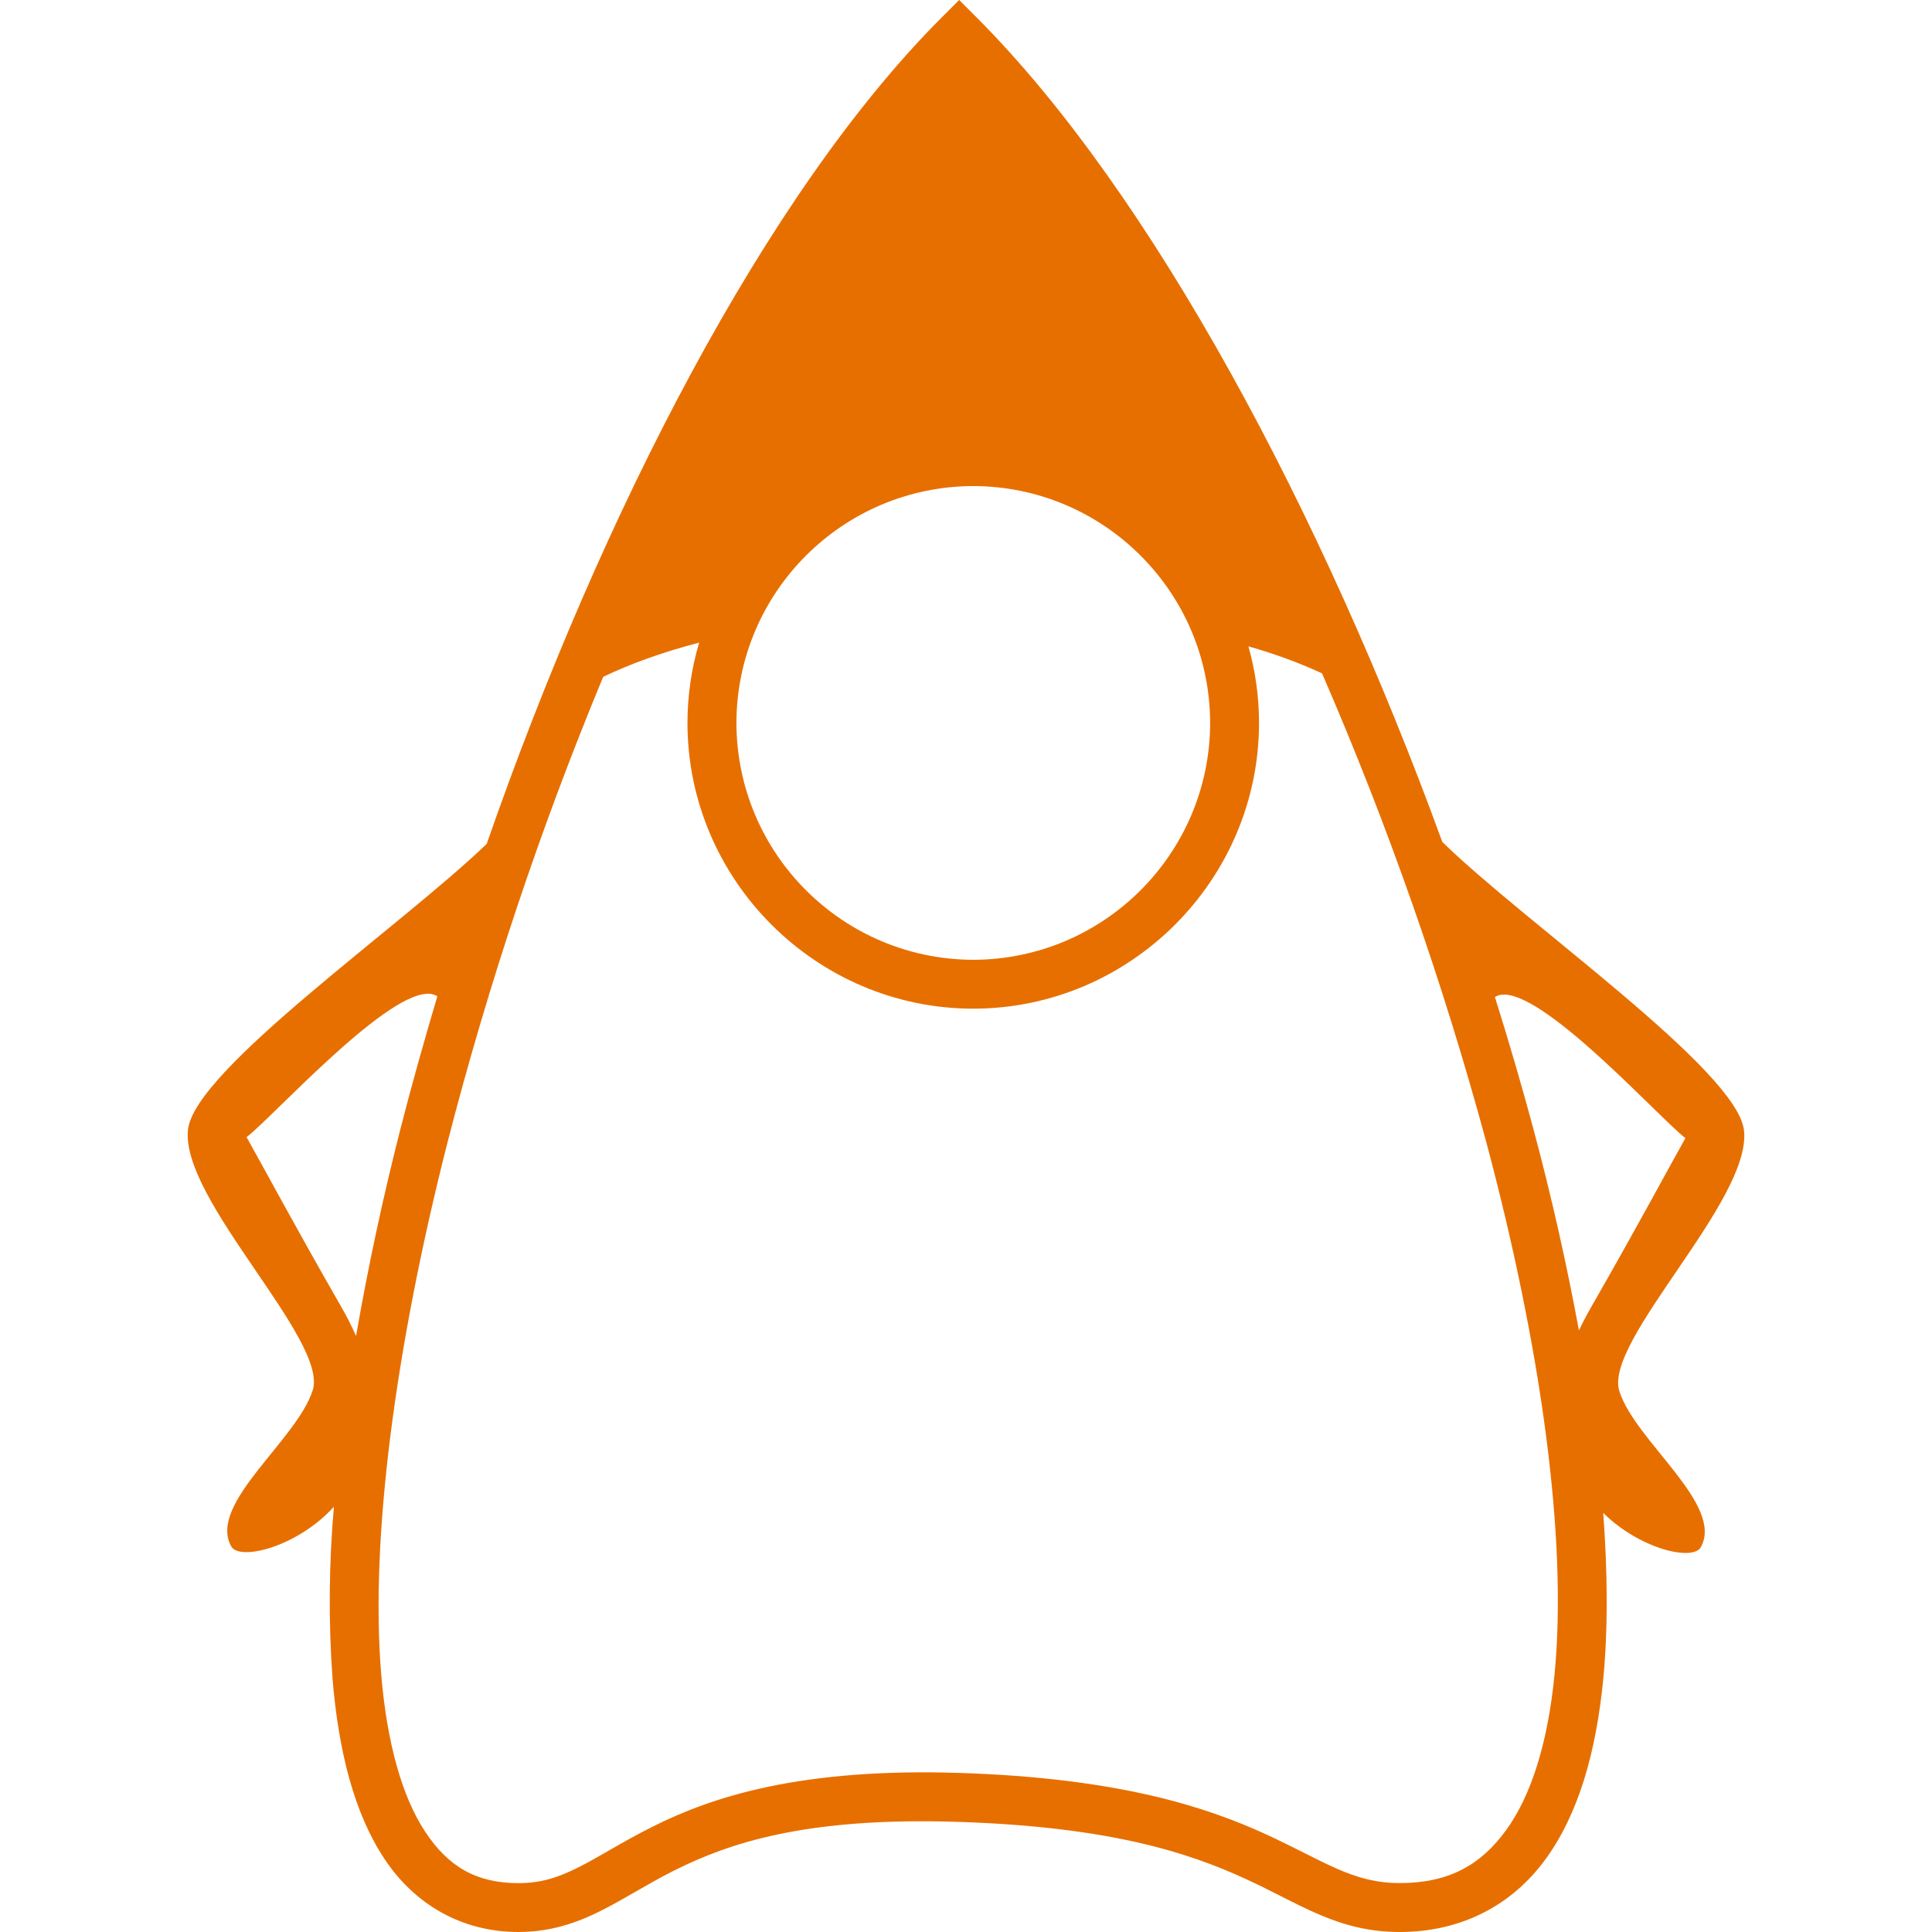
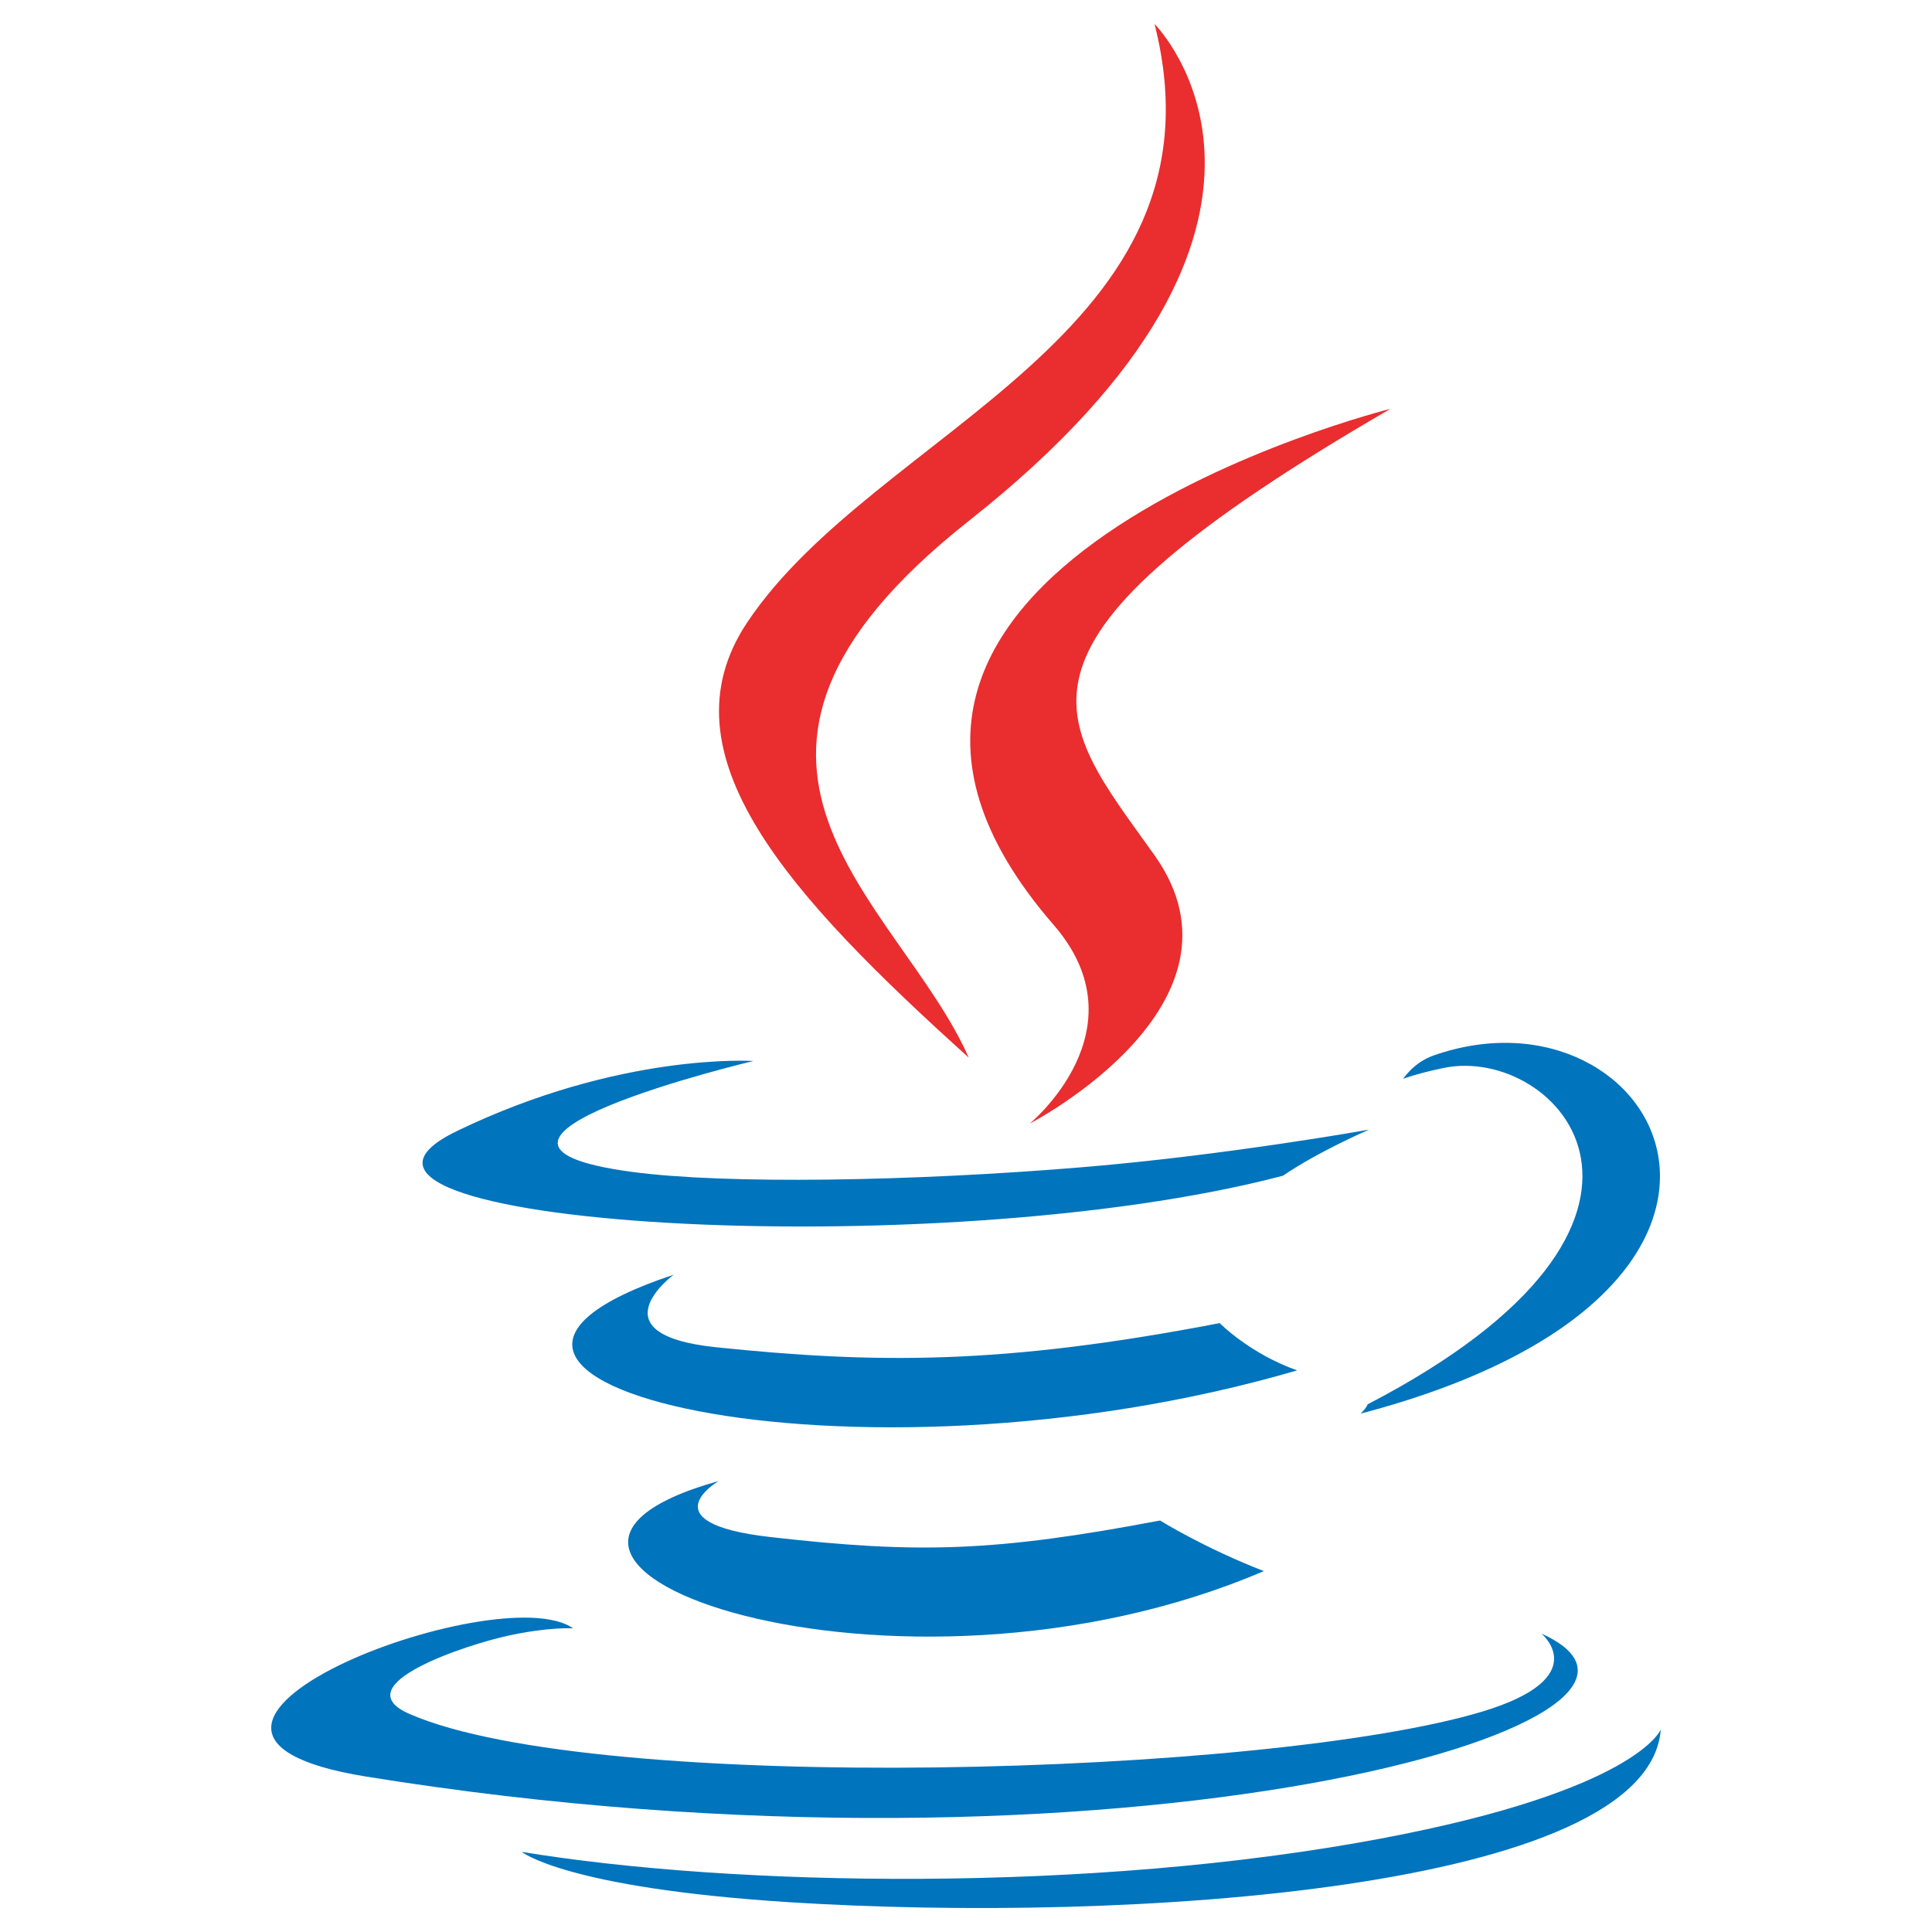
- <svg xmlns="http://www.w3.org/2000/svg" fill="#E76F00" role="img" viewBox="0 0 24 24">
-   <path d="M11.915 0 11.7.215C9.515 2.4 7.47 6.39 6.046 10.483c-1.064 1.024-3.633 2.81-3.711 3.551-.093.87 1.746 2.611 1.55 3.235-.198.625-1.304 1.408-1.014 1.939.1.188.823.011 1.277-.491a13.389 13.389 0 0 0-.017 2.14c.076.906.27 1.668.643 2.232.372.563.956.911 1.667.911.397 0 .727-.114 1.024-.264.298-.149.571-.33.91-.5.68-.34 1.634-.666 3.53-.604 1.903.062 2.872.39 3.559.704.687.314 1.15.664 1.925.664.767 0 1.395-.336 1.807-.9.412-.563.631-1.33.72-2.24.06-.623.055-1.32 0-2.066.454.45 1.117.604 1.213.424.29-.53-.816-1.314-1.013-1.937-.198-.624 1.642-2.366 1.549-3.236-.08-.748-2.707-2.568-3.748-3.586C16.428 6.374 14.308 2.394 12.13.215zm.175 6.038a2.95 2.95 0 0 1 2.943 2.942 2.95 2.95 0 0 1-2.943 2.943A2.95 2.95 0 0 1 9.148 8.98a2.95 2.95 0 0 1 2.942-2.942zM8.685 7.983a3.515 3.515 0 0 0-.145.997c0 1.951 1.6 3.55 3.55 3.55 1.95 0 3.55-1.598 3.55-3.55 0-.329-.046-.648-.132-.951.334.095.64.208.915.336a42.699 42.699 0 0 1 2.042 5.829c.678 2.545 1.01 4.92.846 6.607-.082.844-.29 1.51-.606 1.94-.315.431-.713.651-1.315.651-.593 0-.932-.27-1.673-.61-.741-.338-1.825-.694-3.792-.758-1.974-.064-3.073.293-3.821.669-.375.188-.659.373-.911.5s-.466.2-.752.2c-.53 0-.876-.209-1.16-.64-.285-.43-.474-1.101-.545-1.948-.141-1.693.176-4.069.823-6.614a43.155 43.155 0 0 1 1.934-5.783c.348-.167.749-.31 1.192-.425zm-3.382 4.362a.216.216 0 0 1 .13.031c-.166.56-.323 1.116-.463 1.665a33.849 33.849 0 0 0-.547 2.555 3.9 3.9 0 0 0-.2-.39c-.58-1.012-.914-1.642-1.16-2.08.315-.24 1.679-1.755 2.24-1.781zm13.394.01c.562.027 1.926 1.543 2.24 1.783-.246.438-.58 1.068-1.16 2.08a4.428 4.428 0 0 0-.163.309 32.354 32.354 0 0 0-.562-2.49 40.579 40.579 0 0 0-.482-1.652.216.216 0 0 1 .127-.03z" />
+ <svg xmlns="http://www.w3.org/2000/svg" viewBox="0 0 128 128">
+   <path fill="#0074BD" d="M47.617 98.12s-4.767 2.774 3.397 3.71c9.892 1.13 14.947.968 25.845-1.092 0 0 2.871 1.795 6.873 3.351-24.439 10.47-55.308-.607-36.115-5.969zm-2.988-13.665s-5.348 3.959 2.823 4.805c10.567 1.091 18.91 1.18 33.354-1.6 0 0 1.993 2.025 5.132 3.131-29.542 8.64-62.446.68-41.309-6.336z" />
+   <path fill="#EA2D2E" d="M69.802 61.271c6.025 6.935-1.58 13.17-1.58 13.17s15.289-7.891 8.269-17.777c-6.559-9.215-11.587-13.792 15.635-29.58 0 .001-42.731 10.67-22.324 34.187z" />
+   <path fill="#0074BD" d="M102.123 108.229s3.529 2.91-3.888 5.159c-14.102 4.272-58.706 5.56-71.094.171-4.451-1.938 3.899-4.625 6.526-5.192 2.739-.593 4.303-.485 4.303-.485-4.953-3.487-32.013 6.85-13.743 9.815 49.821 8.076 90.817-3.637 77.896-9.468zM49.912 70.294s-22.686 5.389-8.033 7.348c6.188.828 18.518.638 30.011-.326 9.39-.789 18.813-2.474 18.813-2.474s-3.308 1.419-5.704 3.053c-23.042 6.061-67.544 3.238-54.731-2.958 10.832-5.239 19.644-4.643 19.644-4.643zm40.697 22.747c23.421-12.167 12.591-23.86 5.032-22.285-1.848.385-2.677.72-2.677.72s.688-1.079 2-1.543c14.953-5.255 26.451 15.503-4.823 23.725 0-.002.359-.327.468-.617z" />
+   <path fill="#EA2D2E" d="M76.491 1.587S89.459 14.563 64.188 34.51c-20.266 16.006-4.621 25.13-.007 35.559-11.831-10.673-20.509-20.07-14.688-28.815C58.041 28.42 81.722 22.195 76.491 1.587z" />
+   <path fill="#0074BD" d="M52.214 126.021c22.476 1.437 57-.8 57.817-11.436 0 0-1.571 4.032-18.577 7.231-19.186 3.612-42.854 3.191-56.887.874 0 .001 2.875 2.381 17.647 3.331z" />
</svg>
